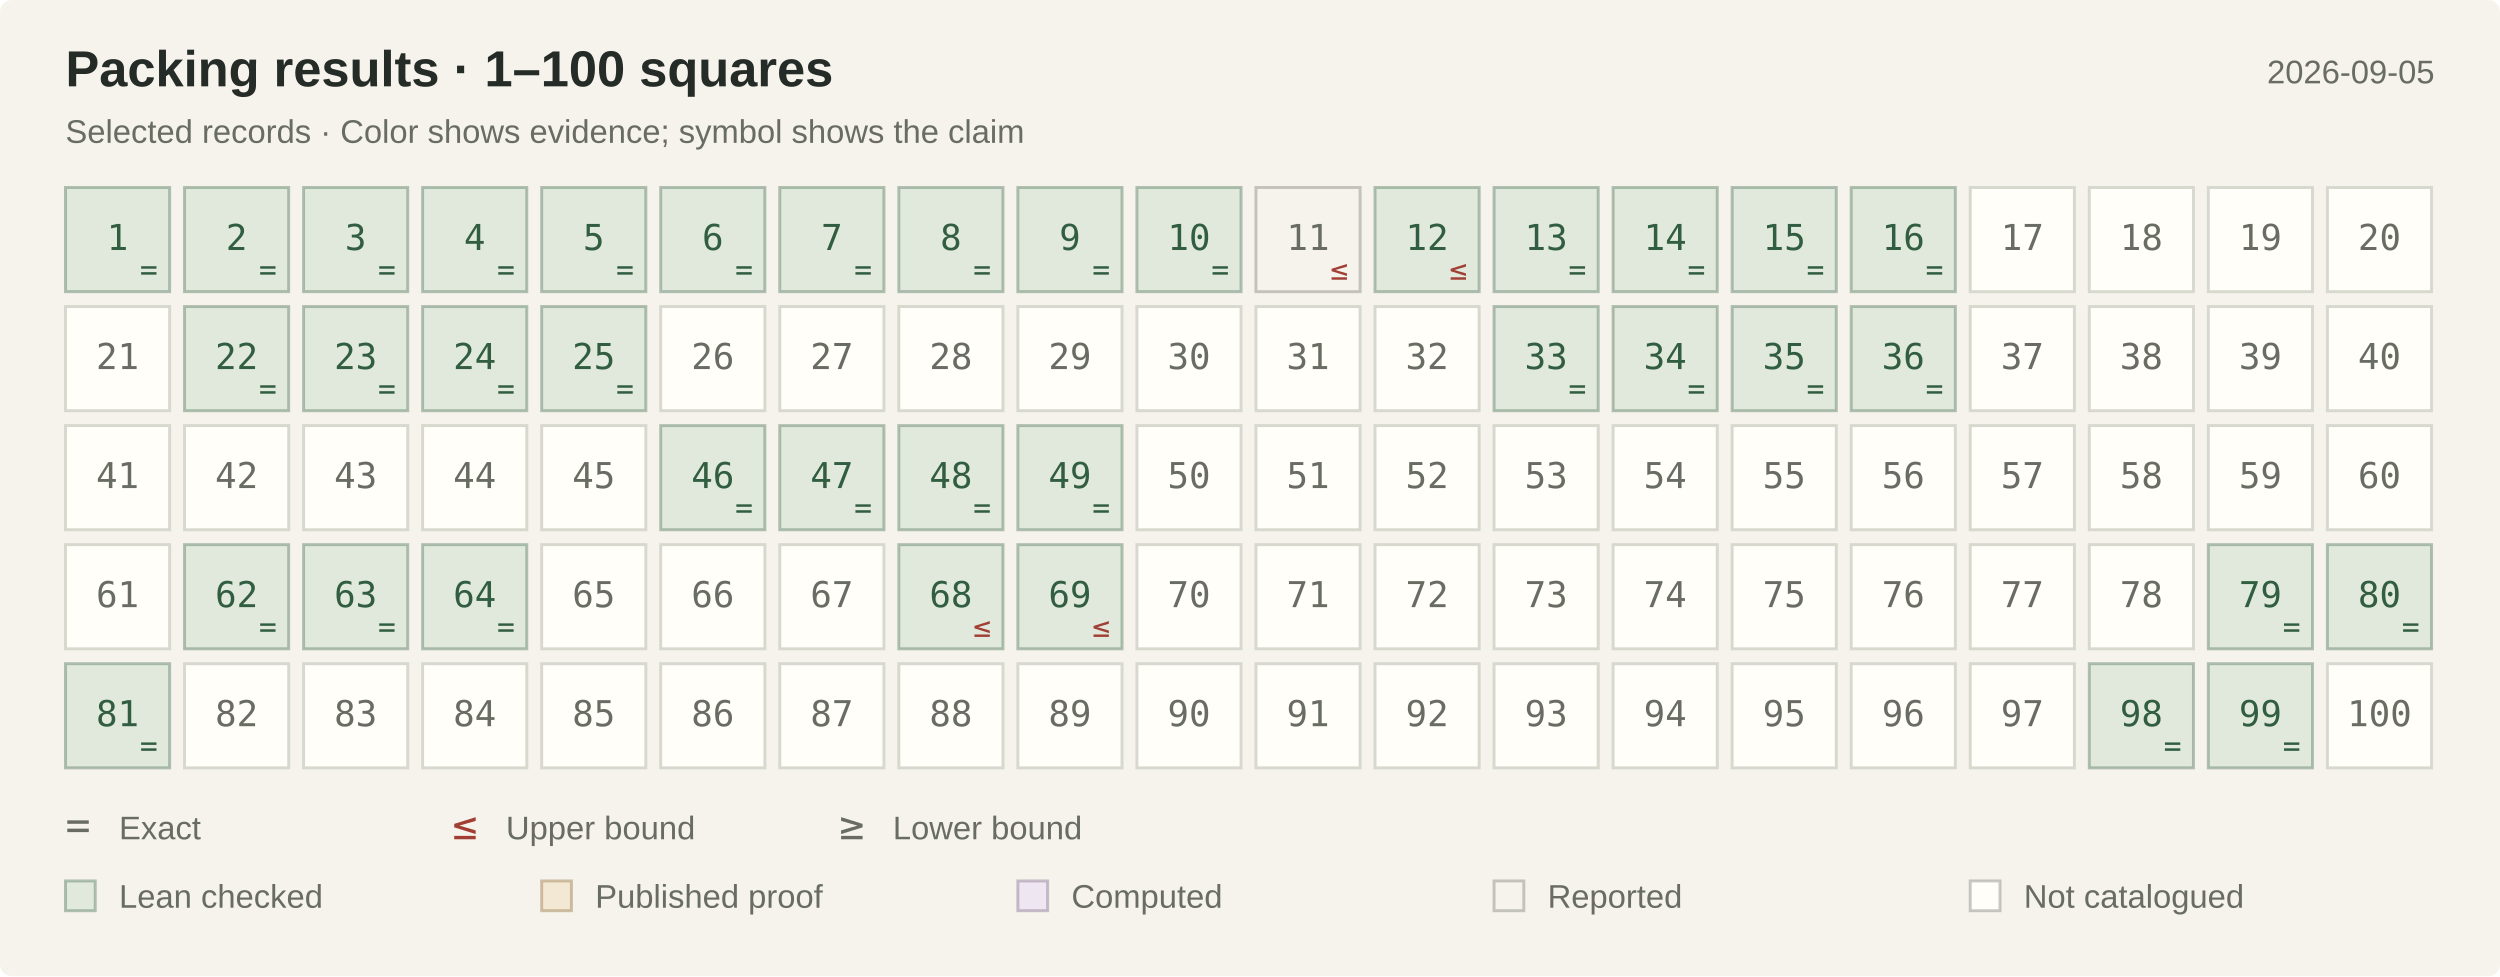
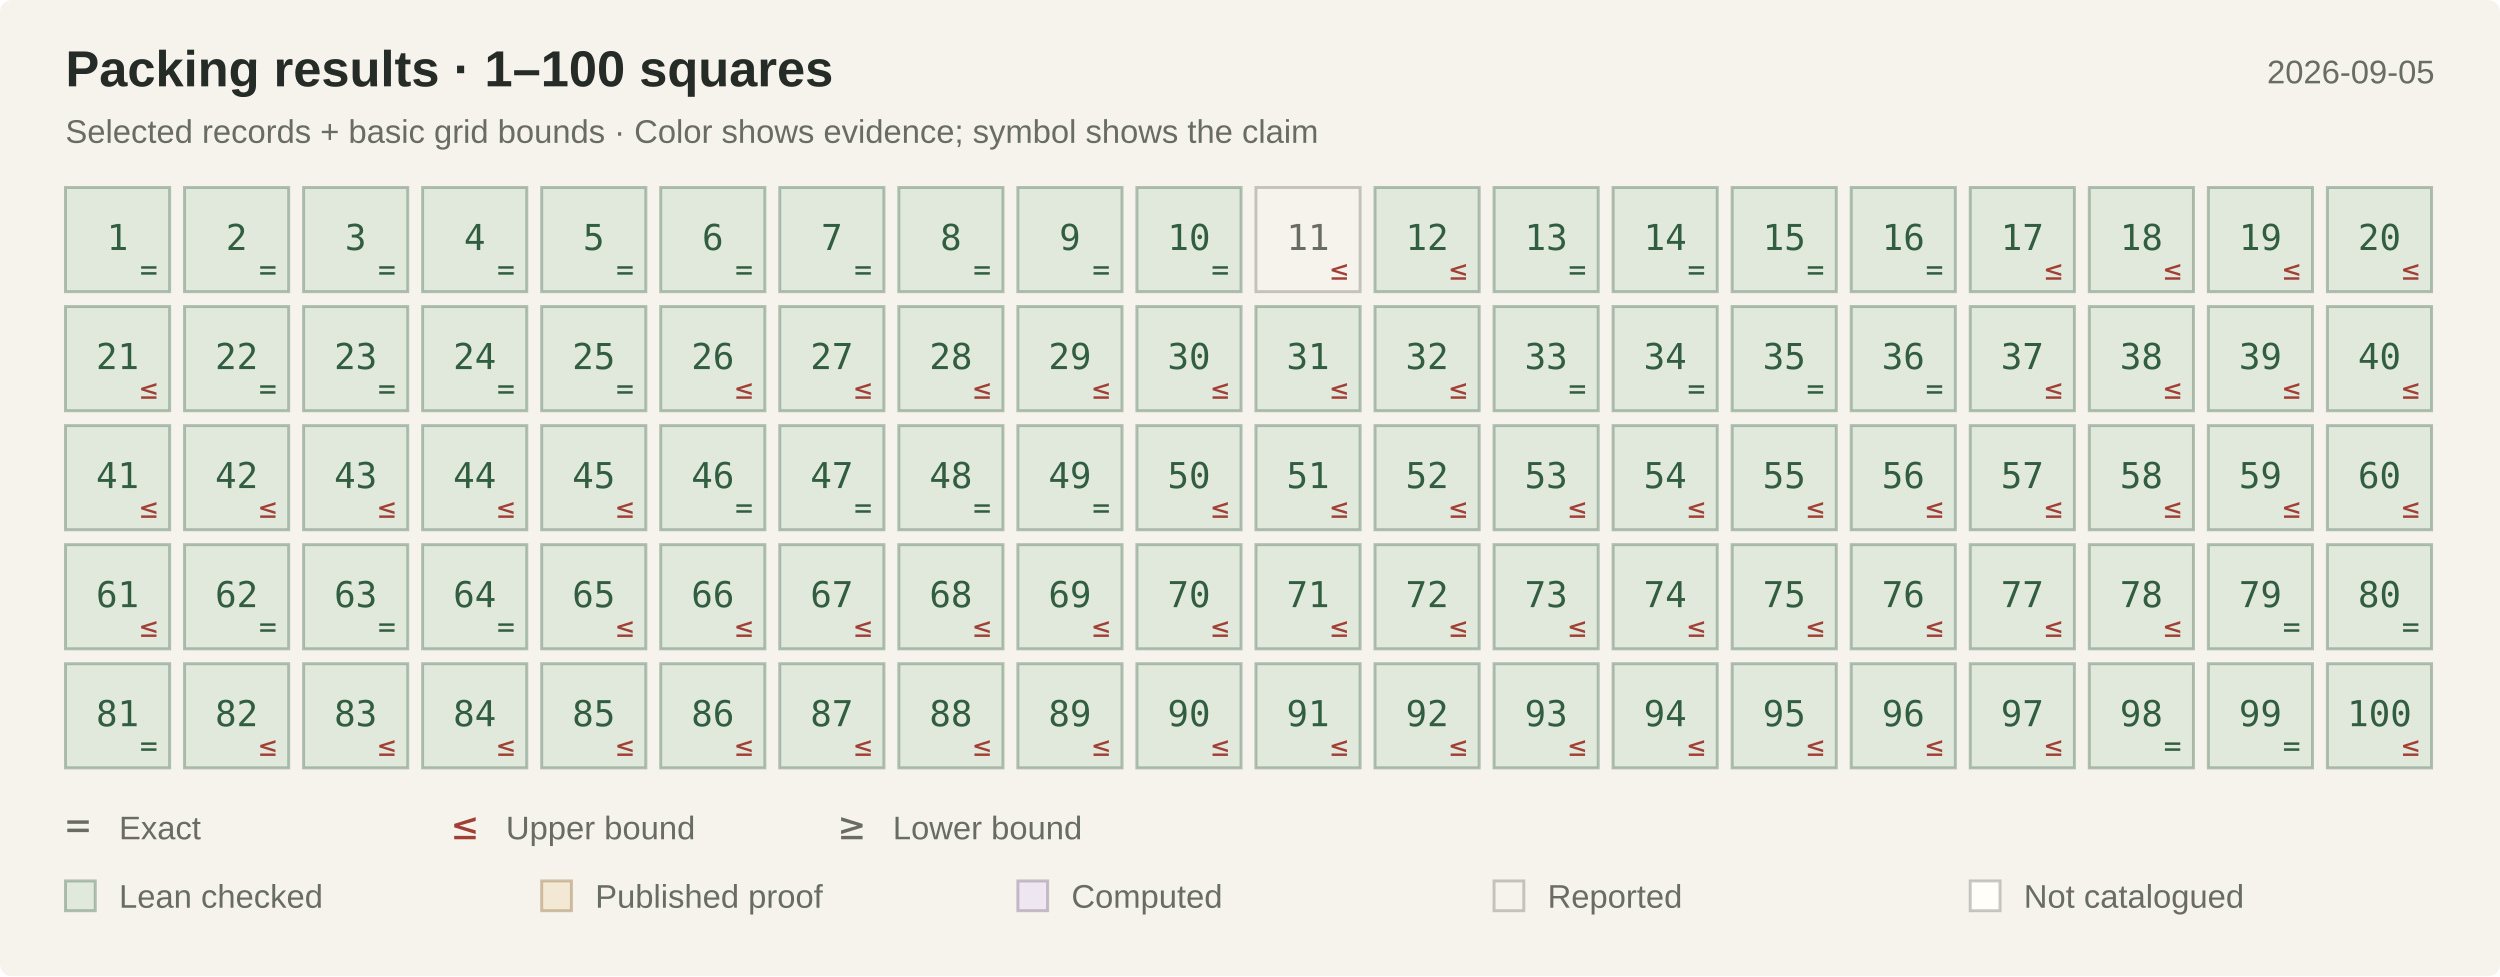
<svg xmlns="http://www.w3.org/2000/svg" viewBox="0 0 840 328" width="840" height="328" role="img" aria-labelledby="coverage-title coverage-description">
  <rect width="840" height="328" rx="4" fill="#f5f3ec" />
  <g font-family="Arial, sans-serif" fill="#686c62">
    <text x="22" y="29" font-size="17" font-weight="600" fill="#252b27">Packing results · 1–100 squares</text>
    <text x="818" y="28" text-anchor="end" font-size="11">2026-09-05</text>
-     <text x="22" y="48" font-size="11">Selected records · Color shows evidence; symbol shows the claim</text>
+     <text x="22" y="48" font-size="11">Selected records + basic grid bounds · Color shows evidence; symbol shows the claim</text>
    <g data-n="1" transform="translate(22, 63)" font-family="Consolas, monospace">
      <rect width="35" height="35" fill="#e1e9dc" stroke="#315d40" stroke-opacity="0.35" />
      <text x="17.5" y="21" text-anchor="middle" font-size="12" fill="#315d40">1</text>
      <text x="31" y="31" text-anchor="end" font-size="10" fill="#315d40">=</text>
    </g>
    <g data-n="2" transform="translate(62, 63)" font-family="Consolas, monospace">
      <rect width="35" height="35" fill="#e1e9dc" stroke="#315d40" stroke-opacity="0.35" />
      <text x="17.5" y="21" text-anchor="middle" font-size="12" fill="#315d40">2</text>
      <text x="31" y="31" text-anchor="end" font-size="10" fill="#315d40">=</text>
    </g>
    <g data-n="3" transform="translate(102, 63)" font-family="Consolas, monospace">
      <rect width="35" height="35" fill="#e1e9dc" stroke="#315d40" stroke-opacity="0.35" />
      <text x="17.5" y="21" text-anchor="middle" font-size="12" fill="#315d40">3</text>
      <text x="31" y="31" text-anchor="end" font-size="10" fill="#315d40">=</text>
    </g>
    <g data-n="4" transform="translate(142, 63)" font-family="Consolas, monospace">
      <rect width="35" height="35" fill="#e1e9dc" stroke="#315d40" stroke-opacity="0.35" />
      <text x="17.5" y="21" text-anchor="middle" font-size="12" fill="#315d40">4</text>
      <text x="31" y="31" text-anchor="end" font-size="10" fill="#315d40">=</text>
    </g>
    <g data-n="5" transform="translate(182, 63)" font-family="Consolas, monospace">
      <rect width="35" height="35" fill="#e1e9dc" stroke="#315d40" stroke-opacity="0.35" />
      <text x="17.5" y="21" text-anchor="middle" font-size="12" fill="#315d40">5</text>
      <text x="31" y="31" text-anchor="end" font-size="10" fill="#315d40">=</text>
    </g>
    <g data-n="6" transform="translate(222, 63)" font-family="Consolas, monospace">
      <rect width="35" height="35" fill="#e1e9dc" stroke="#315d40" stroke-opacity="0.35" />
      <text x="17.5" y="21" text-anchor="middle" font-size="12" fill="#315d40">6</text>
      <text x="31" y="31" text-anchor="end" font-size="10" fill="#315d40">=</text>
    </g>
    <g data-n="7" transform="translate(262, 63)" font-family="Consolas, monospace">
      <rect width="35" height="35" fill="#e1e9dc" stroke="#315d40" stroke-opacity="0.35" />
      <text x="17.5" y="21" text-anchor="middle" font-size="12" fill="#315d40">7</text>
      <text x="31" y="31" text-anchor="end" font-size="10" fill="#315d40">=</text>
    </g>
    <g data-n="8" transform="translate(302, 63)" font-family="Consolas, monospace">
      <rect width="35" height="35" fill="#e1e9dc" stroke="#315d40" stroke-opacity="0.35" />
      <text x="17.5" y="21" text-anchor="middle" font-size="12" fill="#315d40">8</text>
      <text x="31" y="31" text-anchor="end" font-size="10" fill="#315d40">=</text>
    </g>
    <g data-n="9" transform="translate(342, 63)" font-family="Consolas, monospace">
      <rect width="35" height="35" fill="#e1e9dc" stroke="#315d40" stroke-opacity="0.35" />
      <text x="17.5" y="21" text-anchor="middle" font-size="12" fill="#315d40">9</text>
      <text x="31" y="31" text-anchor="end" font-size="10" fill="#315d40">=</text>
    </g>
    <g data-n="10" transform="translate(382, 63)" font-family="Consolas, monospace">
      <rect width="35" height="35" fill="#e1e9dc" stroke="#315d40" stroke-opacity="0.35" />
      <text x="17.5" y="21" text-anchor="middle" font-size="12" fill="#315d40">10</text>
      <text x="31" y="31" text-anchor="end" font-size="10" fill="#315d40">=</text>
    </g>
    <g data-n="11" transform="translate(422, 63)" font-family="Consolas, monospace">
      <rect width="35" height="35" fill="#f5f3ec" stroke="#686c62" stroke-opacity="0.35" />
      <text x="17.5" y="21" text-anchor="middle" font-size="12" fill="#686c62">11</text>
      <text x="31" y="31" text-anchor="end" font-size="10" fill="#a13f35">≤</text>
    </g>
    <g data-n="12" transform="translate(462, 63)" font-family="Consolas, monospace">
      <rect width="35" height="35" fill="#e1e9dc" stroke="#315d40" stroke-opacity="0.35" />
      <text x="17.5" y="21" text-anchor="middle" font-size="12" fill="#315d40">12</text>
      <text x="31" y="31" text-anchor="end" font-size="10" fill="#a13f35">≤</text>
    </g>
    <g data-n="13" transform="translate(502, 63)" font-family="Consolas, monospace">
      <rect width="35" height="35" fill="#e1e9dc" stroke="#315d40" stroke-opacity="0.35" />
      <text x="17.5" y="21" text-anchor="middle" font-size="12" fill="#315d40">13</text>
      <text x="31" y="31" text-anchor="end" font-size="10" fill="#315d40">=</text>
    </g>
    <g data-n="14" transform="translate(542, 63)" font-family="Consolas, monospace">
      <rect width="35" height="35" fill="#e1e9dc" stroke="#315d40" stroke-opacity="0.35" />
      <text x="17.5" y="21" text-anchor="middle" font-size="12" fill="#315d40">14</text>
      <text x="31" y="31" text-anchor="end" font-size="10" fill="#315d40">=</text>
    </g>
    <g data-n="15" transform="translate(582, 63)" font-family="Consolas, monospace">
      <rect width="35" height="35" fill="#e1e9dc" stroke="#315d40" stroke-opacity="0.35" />
      <text x="17.5" y="21" text-anchor="middle" font-size="12" fill="#315d40">15</text>
      <text x="31" y="31" text-anchor="end" font-size="10" fill="#315d40">=</text>
    </g>
    <g data-n="16" transform="translate(622, 63)" font-family="Consolas, monospace">
      <rect width="35" height="35" fill="#e1e9dc" stroke="#315d40" stroke-opacity="0.35" />
      <text x="17.5" y="21" text-anchor="middle" font-size="12" fill="#315d40">16</text>
      <text x="31" y="31" text-anchor="end" font-size="10" fill="#315d40">=</text>
    </g>
    <g data-n="17" transform="translate(662, 63)" font-family="Consolas, monospace">
-       <rect width="35" height="35" fill="#fffef9" stroke="#d8d9ce" stroke-opacity="1" />
-       <text x="17.5" y="21" text-anchor="middle" font-size="12" fill="#686c62">17</text>
+       <rect width="35" height="35" fill="#e1e9dc" stroke="#315d40" stroke-opacity="0.35" />
+       <text x="17.5" y="21" text-anchor="middle" font-size="12" fill="#315d40">17</text>
+       <text x="31" y="31" text-anchor="end" font-size="10" fill="#a13f35">≤</text>
    </g>
    <g data-n="18" transform="translate(702, 63)" font-family="Consolas, monospace">
-       <rect width="35" height="35" fill="#fffef9" stroke="#d8d9ce" stroke-opacity="1" />
-       <text x="17.5" y="21" text-anchor="middle" font-size="12" fill="#686c62">18</text>
+       <rect width="35" height="35" fill="#e1e9dc" stroke="#315d40" stroke-opacity="0.35" />
+       <text x="17.5" y="21" text-anchor="middle" font-size="12" fill="#315d40">18</text>
+       <text x="31" y="31" text-anchor="end" font-size="10" fill="#a13f35">≤</text>
    </g>
    <g data-n="19" transform="translate(742, 63)" font-family="Consolas, monospace">
-       <rect width="35" height="35" fill="#fffef9" stroke="#d8d9ce" stroke-opacity="1" />
-       <text x="17.5" y="21" text-anchor="middle" font-size="12" fill="#686c62">19</text>
+       <rect width="35" height="35" fill="#e1e9dc" stroke="#315d40" stroke-opacity="0.35" />
+       <text x="17.5" y="21" text-anchor="middle" font-size="12" fill="#315d40">19</text>
+       <text x="31" y="31" text-anchor="end" font-size="10" fill="#a13f35">≤</text>
    </g>
    <g data-n="20" transform="translate(782, 63)" font-family="Consolas, monospace">
-       <rect width="35" height="35" fill="#fffef9" stroke="#d8d9ce" stroke-opacity="1" />
-       <text x="17.5" y="21" text-anchor="middle" font-size="12" fill="#686c62">20</text>
+       <rect width="35" height="35" fill="#e1e9dc" stroke="#315d40" stroke-opacity="0.35" />
+       <text x="17.5" y="21" text-anchor="middle" font-size="12" fill="#315d40">20</text>
+       <text x="31" y="31" text-anchor="end" font-size="10" fill="#a13f35">≤</text>
    </g>
    <g data-n="21" transform="translate(22, 103)" font-family="Consolas, monospace">
-       <rect width="35" height="35" fill="#fffef9" stroke="#d8d9ce" stroke-opacity="1" />
-       <text x="17.5" y="21" text-anchor="middle" font-size="12" fill="#686c62">21</text>
+       <rect width="35" height="35" fill="#e1e9dc" stroke="#315d40" stroke-opacity="0.35" />
+       <text x="17.5" y="21" text-anchor="middle" font-size="12" fill="#315d40">21</text>
+       <text x="31" y="31" text-anchor="end" font-size="10" fill="#a13f35">≤</text>
    </g>
    <g data-n="22" transform="translate(62, 103)" font-family="Consolas, monospace">
      <rect width="35" height="35" fill="#e1e9dc" stroke="#315d40" stroke-opacity="0.35" />
      <text x="17.5" y="21" text-anchor="middle" font-size="12" fill="#315d40">22</text>
      <text x="31" y="31" text-anchor="end" font-size="10" fill="#315d40">=</text>
    </g>
    <g data-n="23" transform="translate(102, 103)" font-family="Consolas, monospace">
      <rect width="35" height="35" fill="#e1e9dc" stroke="#315d40" stroke-opacity="0.35" />
      <text x="17.5" y="21" text-anchor="middle" font-size="12" fill="#315d40">23</text>
      <text x="31" y="31" text-anchor="end" font-size="10" fill="#315d40">=</text>
    </g>
    <g data-n="24" transform="translate(142, 103)" font-family="Consolas, monospace">
      <rect width="35" height="35" fill="#e1e9dc" stroke="#315d40" stroke-opacity="0.35" />
      <text x="17.5" y="21" text-anchor="middle" font-size="12" fill="#315d40">24</text>
      <text x="31" y="31" text-anchor="end" font-size="10" fill="#315d40">=</text>
    </g>
    <g data-n="25" transform="translate(182, 103)" font-family="Consolas, monospace">
      <rect width="35" height="35" fill="#e1e9dc" stroke="#315d40" stroke-opacity="0.35" />
      <text x="17.5" y="21" text-anchor="middle" font-size="12" fill="#315d40">25</text>
      <text x="31" y="31" text-anchor="end" font-size="10" fill="#315d40">=</text>
    </g>
    <g data-n="26" transform="translate(222, 103)" font-family="Consolas, monospace">
-       <rect width="35" height="35" fill="#fffef9" stroke="#d8d9ce" stroke-opacity="1" />
-       <text x="17.5" y="21" text-anchor="middle" font-size="12" fill="#686c62">26</text>
+       <rect width="35" height="35" fill="#e1e9dc" stroke="#315d40" stroke-opacity="0.35" />
+       <text x="17.5" y="21" text-anchor="middle" font-size="12" fill="#315d40">26</text>
+       <text x="31" y="31" text-anchor="end" font-size="10" fill="#a13f35">≤</text>
    </g>
    <g data-n="27" transform="translate(262, 103)" font-family="Consolas, monospace">
-       <rect width="35" height="35" fill="#fffef9" stroke="#d8d9ce" stroke-opacity="1" />
-       <text x="17.5" y="21" text-anchor="middle" font-size="12" fill="#686c62">27</text>
+       <rect width="35" height="35" fill="#e1e9dc" stroke="#315d40" stroke-opacity="0.35" />
+       <text x="17.5" y="21" text-anchor="middle" font-size="12" fill="#315d40">27</text>
+       <text x="31" y="31" text-anchor="end" font-size="10" fill="#a13f35">≤</text>
    </g>
    <g data-n="28" transform="translate(302, 103)" font-family="Consolas, monospace">
-       <rect width="35" height="35" fill="#fffef9" stroke="#d8d9ce" stroke-opacity="1" />
-       <text x="17.5" y="21" text-anchor="middle" font-size="12" fill="#686c62">28</text>
+       <rect width="35" height="35" fill="#e1e9dc" stroke="#315d40" stroke-opacity="0.35" />
+       <text x="17.5" y="21" text-anchor="middle" font-size="12" fill="#315d40">28</text>
+       <text x="31" y="31" text-anchor="end" font-size="10" fill="#a13f35">≤</text>
    </g>
    <g data-n="29" transform="translate(342, 103)" font-family="Consolas, monospace">
-       <rect width="35" height="35" fill="#fffef9" stroke="#d8d9ce" stroke-opacity="1" />
-       <text x="17.5" y="21" text-anchor="middle" font-size="12" fill="#686c62">29</text>
+       <rect width="35" height="35" fill="#e1e9dc" stroke="#315d40" stroke-opacity="0.35" />
+       <text x="17.5" y="21" text-anchor="middle" font-size="12" fill="#315d40">29</text>
+       <text x="31" y="31" text-anchor="end" font-size="10" fill="#a13f35">≤</text>
    </g>
    <g data-n="30" transform="translate(382, 103)" font-family="Consolas, monospace">
-       <rect width="35" height="35" fill="#fffef9" stroke="#d8d9ce" stroke-opacity="1" />
-       <text x="17.5" y="21" text-anchor="middle" font-size="12" fill="#686c62">30</text>
+       <rect width="35" height="35" fill="#e1e9dc" stroke="#315d40" stroke-opacity="0.35" />
+       <text x="17.5" y="21" text-anchor="middle" font-size="12" fill="#315d40">30</text>
+       <text x="31" y="31" text-anchor="end" font-size="10" fill="#a13f35">≤</text>
    </g>
    <g data-n="31" transform="translate(422, 103)" font-family="Consolas, monospace">
-       <rect width="35" height="35" fill="#fffef9" stroke="#d8d9ce" stroke-opacity="1" />
-       <text x="17.5" y="21" text-anchor="middle" font-size="12" fill="#686c62">31</text>
+       <rect width="35" height="35" fill="#e1e9dc" stroke="#315d40" stroke-opacity="0.35" />
+       <text x="17.5" y="21" text-anchor="middle" font-size="12" fill="#315d40">31</text>
+       <text x="31" y="31" text-anchor="end" font-size="10" fill="#a13f35">≤</text>
    </g>
    <g data-n="32" transform="translate(462, 103)" font-family="Consolas, monospace">
-       <rect width="35" height="35" fill="#fffef9" stroke="#d8d9ce" stroke-opacity="1" />
-       <text x="17.5" y="21" text-anchor="middle" font-size="12" fill="#686c62">32</text>
+       <rect width="35" height="35" fill="#e1e9dc" stroke="#315d40" stroke-opacity="0.35" />
+       <text x="17.5" y="21" text-anchor="middle" font-size="12" fill="#315d40">32</text>
+       <text x="31" y="31" text-anchor="end" font-size="10" fill="#a13f35">≤</text>
    </g>
    <g data-n="33" transform="translate(502, 103)" font-family="Consolas, monospace">
      <rect width="35" height="35" fill="#e1e9dc" stroke="#315d40" stroke-opacity="0.35" />
      <text x="17.5" y="21" text-anchor="middle" font-size="12" fill="#315d40">33</text>
      <text x="31" y="31" text-anchor="end" font-size="10" fill="#315d40">=</text>
    </g>
    <g data-n="34" transform="translate(542, 103)" font-family="Consolas, monospace">
      <rect width="35" height="35" fill="#e1e9dc" stroke="#315d40" stroke-opacity="0.35" />
      <text x="17.5" y="21" text-anchor="middle" font-size="12" fill="#315d40">34</text>
      <text x="31" y="31" text-anchor="end" font-size="10" fill="#315d40">=</text>
    </g>
    <g data-n="35" transform="translate(582, 103)" font-family="Consolas, monospace">
      <rect width="35" height="35" fill="#e1e9dc" stroke="#315d40" stroke-opacity="0.35" />
      <text x="17.5" y="21" text-anchor="middle" font-size="12" fill="#315d40">35</text>
      <text x="31" y="31" text-anchor="end" font-size="10" fill="#315d40">=</text>
    </g>
    <g data-n="36" transform="translate(622, 103)" font-family="Consolas, monospace">
      <rect width="35" height="35" fill="#e1e9dc" stroke="#315d40" stroke-opacity="0.35" />
      <text x="17.5" y="21" text-anchor="middle" font-size="12" fill="#315d40">36</text>
      <text x="31" y="31" text-anchor="end" font-size="10" fill="#315d40">=</text>
    </g>
    <g data-n="37" transform="translate(662, 103)" font-family="Consolas, monospace">
-       <rect width="35" height="35" fill="#fffef9" stroke="#d8d9ce" stroke-opacity="1" />
-       <text x="17.5" y="21" text-anchor="middle" font-size="12" fill="#686c62">37</text>
+       <rect width="35" height="35" fill="#e1e9dc" stroke="#315d40" stroke-opacity="0.35" />
+       <text x="17.5" y="21" text-anchor="middle" font-size="12" fill="#315d40">37</text>
+       <text x="31" y="31" text-anchor="end" font-size="10" fill="#a13f35">≤</text>
    </g>
    <g data-n="38" transform="translate(702, 103)" font-family="Consolas, monospace">
-       <rect width="35" height="35" fill="#fffef9" stroke="#d8d9ce" stroke-opacity="1" />
-       <text x="17.5" y="21" text-anchor="middle" font-size="12" fill="#686c62">38</text>
+       <rect width="35" height="35" fill="#e1e9dc" stroke="#315d40" stroke-opacity="0.35" />
+       <text x="17.5" y="21" text-anchor="middle" font-size="12" fill="#315d40">38</text>
+       <text x="31" y="31" text-anchor="end" font-size="10" fill="#a13f35">≤</text>
    </g>
    <g data-n="39" transform="translate(742, 103)" font-family="Consolas, monospace">
-       <rect width="35" height="35" fill="#fffef9" stroke="#d8d9ce" stroke-opacity="1" />
-       <text x="17.5" y="21" text-anchor="middle" font-size="12" fill="#686c62">39</text>
+       <rect width="35" height="35" fill="#e1e9dc" stroke="#315d40" stroke-opacity="0.35" />
+       <text x="17.5" y="21" text-anchor="middle" font-size="12" fill="#315d40">39</text>
+       <text x="31" y="31" text-anchor="end" font-size="10" fill="#a13f35">≤</text>
    </g>
    <g data-n="40" transform="translate(782, 103)" font-family="Consolas, monospace">
-       <rect width="35" height="35" fill="#fffef9" stroke="#d8d9ce" stroke-opacity="1" />
-       <text x="17.5" y="21" text-anchor="middle" font-size="12" fill="#686c62">40</text>
+       <rect width="35" height="35" fill="#e1e9dc" stroke="#315d40" stroke-opacity="0.35" />
+       <text x="17.5" y="21" text-anchor="middle" font-size="12" fill="#315d40">40</text>
+       <text x="31" y="31" text-anchor="end" font-size="10" fill="#a13f35">≤</text>
    </g>
    <g data-n="41" transform="translate(22, 143)" font-family="Consolas, monospace">
-       <rect width="35" height="35" fill="#fffef9" stroke="#d8d9ce" stroke-opacity="1" />
-       <text x="17.5" y="21" text-anchor="middle" font-size="12" fill="#686c62">41</text>
+       <rect width="35" height="35" fill="#e1e9dc" stroke="#315d40" stroke-opacity="0.35" />
+       <text x="17.5" y="21" text-anchor="middle" font-size="12" fill="#315d40">41</text>
+       <text x="31" y="31" text-anchor="end" font-size="10" fill="#a13f35">≤</text>
    </g>
    <g data-n="42" transform="translate(62, 143)" font-family="Consolas, monospace">
-       <rect width="35" height="35" fill="#fffef9" stroke="#d8d9ce" stroke-opacity="1" />
-       <text x="17.5" y="21" text-anchor="middle" font-size="12" fill="#686c62">42</text>
+       <rect width="35" height="35" fill="#e1e9dc" stroke="#315d40" stroke-opacity="0.35" />
+       <text x="17.5" y="21" text-anchor="middle" font-size="12" fill="#315d40">42</text>
+       <text x="31" y="31" text-anchor="end" font-size="10" fill="#a13f35">≤</text>
    </g>
    <g data-n="43" transform="translate(102, 143)" font-family="Consolas, monospace">
-       <rect width="35" height="35" fill="#fffef9" stroke="#d8d9ce" stroke-opacity="1" />
-       <text x="17.5" y="21" text-anchor="middle" font-size="12" fill="#686c62">43</text>
+       <rect width="35" height="35" fill="#e1e9dc" stroke="#315d40" stroke-opacity="0.35" />
+       <text x="17.5" y="21" text-anchor="middle" font-size="12" fill="#315d40">43</text>
+       <text x="31" y="31" text-anchor="end" font-size="10" fill="#a13f35">≤</text>
    </g>
    <g data-n="44" transform="translate(142, 143)" font-family="Consolas, monospace">
-       <rect width="35" height="35" fill="#fffef9" stroke="#d8d9ce" stroke-opacity="1" />
-       <text x="17.5" y="21" text-anchor="middle" font-size="12" fill="#686c62">44</text>
+       <rect width="35" height="35" fill="#e1e9dc" stroke="#315d40" stroke-opacity="0.35" />
+       <text x="17.5" y="21" text-anchor="middle" font-size="12" fill="#315d40">44</text>
+       <text x="31" y="31" text-anchor="end" font-size="10" fill="#a13f35">≤</text>
    </g>
    <g data-n="45" transform="translate(182, 143)" font-family="Consolas, monospace">
-       <rect width="35" height="35" fill="#fffef9" stroke="#d8d9ce" stroke-opacity="1" />
-       <text x="17.5" y="21" text-anchor="middle" font-size="12" fill="#686c62">45</text>
+       <rect width="35" height="35" fill="#e1e9dc" stroke="#315d40" stroke-opacity="0.35" />
+       <text x="17.5" y="21" text-anchor="middle" font-size="12" fill="#315d40">45</text>
+       <text x="31" y="31" text-anchor="end" font-size="10" fill="#a13f35">≤</text>
    </g>
    <g data-n="46" transform="translate(222, 143)" font-family="Consolas, monospace">
      <rect width="35" height="35" fill="#e1e9dc" stroke="#315d40" stroke-opacity="0.35" />
      <text x="17.5" y="21" text-anchor="middle" font-size="12" fill="#315d40">46</text>
      <text x="31" y="31" text-anchor="end" font-size="10" fill="#315d40">=</text>
    </g>
    <g data-n="47" transform="translate(262, 143)" font-family="Consolas, monospace">
      <rect width="35" height="35" fill="#e1e9dc" stroke="#315d40" stroke-opacity="0.35" />
      <text x="17.5" y="21" text-anchor="middle" font-size="12" fill="#315d40">47</text>
      <text x="31" y="31" text-anchor="end" font-size="10" fill="#315d40">=</text>
    </g>
    <g data-n="48" transform="translate(302, 143)" font-family="Consolas, monospace">
      <rect width="35" height="35" fill="#e1e9dc" stroke="#315d40" stroke-opacity="0.35" />
      <text x="17.5" y="21" text-anchor="middle" font-size="12" fill="#315d40">48</text>
      <text x="31" y="31" text-anchor="end" font-size="10" fill="#315d40">=</text>
    </g>
    <g data-n="49" transform="translate(342, 143)" font-family="Consolas, monospace">
      <rect width="35" height="35" fill="#e1e9dc" stroke="#315d40" stroke-opacity="0.35" />
      <text x="17.5" y="21" text-anchor="middle" font-size="12" fill="#315d40">49</text>
      <text x="31" y="31" text-anchor="end" font-size="10" fill="#315d40">=</text>
    </g>
    <g data-n="50" transform="translate(382, 143)" font-family="Consolas, monospace">
-       <rect width="35" height="35" fill="#fffef9" stroke="#d8d9ce" stroke-opacity="1" />
-       <text x="17.5" y="21" text-anchor="middle" font-size="12" fill="#686c62">50</text>
+       <rect width="35" height="35" fill="#e1e9dc" stroke="#315d40" stroke-opacity="0.35" />
+       <text x="17.5" y="21" text-anchor="middle" font-size="12" fill="#315d40">50</text>
+       <text x="31" y="31" text-anchor="end" font-size="10" fill="#a13f35">≤</text>
    </g>
    <g data-n="51" transform="translate(422, 143)" font-family="Consolas, monospace">
-       <rect width="35" height="35" fill="#fffef9" stroke="#d8d9ce" stroke-opacity="1" />
-       <text x="17.5" y="21" text-anchor="middle" font-size="12" fill="#686c62">51</text>
+       <rect width="35" height="35" fill="#e1e9dc" stroke="#315d40" stroke-opacity="0.35" />
+       <text x="17.5" y="21" text-anchor="middle" font-size="12" fill="#315d40">51</text>
+       <text x="31" y="31" text-anchor="end" font-size="10" fill="#a13f35">≤</text>
    </g>
    <g data-n="52" transform="translate(462, 143)" font-family="Consolas, monospace">
-       <rect width="35" height="35" fill="#fffef9" stroke="#d8d9ce" stroke-opacity="1" />
-       <text x="17.5" y="21" text-anchor="middle" font-size="12" fill="#686c62">52</text>
+       <rect width="35" height="35" fill="#e1e9dc" stroke="#315d40" stroke-opacity="0.35" />
+       <text x="17.5" y="21" text-anchor="middle" font-size="12" fill="#315d40">52</text>
+       <text x="31" y="31" text-anchor="end" font-size="10" fill="#a13f35">≤</text>
    </g>
    <g data-n="53" transform="translate(502, 143)" font-family="Consolas, monospace">
-       <rect width="35" height="35" fill="#fffef9" stroke="#d8d9ce" stroke-opacity="1" />
-       <text x="17.5" y="21" text-anchor="middle" font-size="12" fill="#686c62">53</text>
+       <rect width="35" height="35" fill="#e1e9dc" stroke="#315d40" stroke-opacity="0.35" />
+       <text x="17.5" y="21" text-anchor="middle" font-size="12" fill="#315d40">53</text>
+       <text x="31" y="31" text-anchor="end" font-size="10" fill="#a13f35">≤</text>
    </g>
    <g data-n="54" transform="translate(542, 143)" font-family="Consolas, monospace">
-       <rect width="35" height="35" fill="#fffef9" stroke="#d8d9ce" stroke-opacity="1" />
-       <text x="17.5" y="21" text-anchor="middle" font-size="12" fill="#686c62">54</text>
+       <rect width="35" height="35" fill="#e1e9dc" stroke="#315d40" stroke-opacity="0.35" />
+       <text x="17.5" y="21" text-anchor="middle" font-size="12" fill="#315d40">54</text>
+       <text x="31" y="31" text-anchor="end" font-size="10" fill="#a13f35">≤</text>
    </g>
    <g data-n="55" transform="translate(582, 143)" font-family="Consolas, monospace">
-       <rect width="35" height="35" fill="#fffef9" stroke="#d8d9ce" stroke-opacity="1" />
-       <text x="17.5" y="21" text-anchor="middle" font-size="12" fill="#686c62">55</text>
+       <rect width="35" height="35" fill="#e1e9dc" stroke="#315d40" stroke-opacity="0.35" />
+       <text x="17.5" y="21" text-anchor="middle" font-size="12" fill="#315d40">55</text>
+       <text x="31" y="31" text-anchor="end" font-size="10" fill="#a13f35">≤</text>
    </g>
    <g data-n="56" transform="translate(622, 143)" font-family="Consolas, monospace">
-       <rect width="35" height="35" fill="#fffef9" stroke="#d8d9ce" stroke-opacity="1" />
-       <text x="17.5" y="21" text-anchor="middle" font-size="12" fill="#686c62">56</text>
+       <rect width="35" height="35" fill="#e1e9dc" stroke="#315d40" stroke-opacity="0.35" />
+       <text x="17.5" y="21" text-anchor="middle" font-size="12" fill="#315d40">56</text>
+       <text x="31" y="31" text-anchor="end" font-size="10" fill="#a13f35">≤</text>
    </g>
    <g data-n="57" transform="translate(662, 143)" font-family="Consolas, monospace">
-       <rect width="35" height="35" fill="#fffef9" stroke="#d8d9ce" stroke-opacity="1" />
-       <text x="17.5" y="21" text-anchor="middle" font-size="12" fill="#686c62">57</text>
+       <rect width="35" height="35" fill="#e1e9dc" stroke="#315d40" stroke-opacity="0.35" />
+       <text x="17.5" y="21" text-anchor="middle" font-size="12" fill="#315d40">57</text>
+       <text x="31" y="31" text-anchor="end" font-size="10" fill="#a13f35">≤</text>
    </g>
    <g data-n="58" transform="translate(702, 143)" font-family="Consolas, monospace">
-       <rect width="35" height="35" fill="#fffef9" stroke="#d8d9ce" stroke-opacity="1" />
-       <text x="17.5" y="21" text-anchor="middle" font-size="12" fill="#686c62">58</text>
+       <rect width="35" height="35" fill="#e1e9dc" stroke="#315d40" stroke-opacity="0.35" />
+       <text x="17.5" y="21" text-anchor="middle" font-size="12" fill="#315d40">58</text>
+       <text x="31" y="31" text-anchor="end" font-size="10" fill="#a13f35">≤</text>
    </g>
    <g data-n="59" transform="translate(742, 143)" font-family="Consolas, monospace">
-       <rect width="35" height="35" fill="#fffef9" stroke="#d8d9ce" stroke-opacity="1" />
-       <text x="17.5" y="21" text-anchor="middle" font-size="12" fill="#686c62">59</text>
+       <rect width="35" height="35" fill="#e1e9dc" stroke="#315d40" stroke-opacity="0.35" />
+       <text x="17.5" y="21" text-anchor="middle" font-size="12" fill="#315d40">59</text>
+       <text x="31" y="31" text-anchor="end" font-size="10" fill="#a13f35">≤</text>
    </g>
    <g data-n="60" transform="translate(782, 143)" font-family="Consolas, monospace">
-       <rect width="35" height="35" fill="#fffef9" stroke="#d8d9ce" stroke-opacity="1" />
-       <text x="17.5" y="21" text-anchor="middle" font-size="12" fill="#686c62">60</text>
+       <rect width="35" height="35" fill="#e1e9dc" stroke="#315d40" stroke-opacity="0.35" />
+       <text x="17.5" y="21" text-anchor="middle" font-size="12" fill="#315d40">60</text>
+       <text x="31" y="31" text-anchor="end" font-size="10" fill="#a13f35">≤</text>
    </g>
    <g data-n="61" transform="translate(22, 183)" font-family="Consolas, monospace">
-       <rect width="35" height="35" fill="#fffef9" stroke="#d8d9ce" stroke-opacity="1" />
-       <text x="17.5" y="21" text-anchor="middle" font-size="12" fill="#686c62">61</text>
+       <rect width="35" height="35" fill="#e1e9dc" stroke="#315d40" stroke-opacity="0.35" />
+       <text x="17.5" y="21" text-anchor="middle" font-size="12" fill="#315d40">61</text>
+       <text x="31" y="31" text-anchor="end" font-size="10" fill="#a13f35">≤</text>
    </g>
    <g data-n="62" transform="translate(62, 183)" font-family="Consolas, monospace">
      <rect width="35" height="35" fill="#e1e9dc" stroke="#315d40" stroke-opacity="0.35" />
      <text x="17.5" y="21" text-anchor="middle" font-size="12" fill="#315d40">62</text>
      <text x="31" y="31" text-anchor="end" font-size="10" fill="#315d40">=</text>
    </g>
    <g data-n="63" transform="translate(102, 183)" font-family="Consolas, monospace">
      <rect width="35" height="35" fill="#e1e9dc" stroke="#315d40" stroke-opacity="0.35" />
      <text x="17.5" y="21" text-anchor="middle" font-size="12" fill="#315d40">63</text>
      <text x="31" y="31" text-anchor="end" font-size="10" fill="#315d40">=</text>
    </g>
    <g data-n="64" transform="translate(142, 183)" font-family="Consolas, monospace">
      <rect width="35" height="35" fill="#e1e9dc" stroke="#315d40" stroke-opacity="0.35" />
      <text x="17.5" y="21" text-anchor="middle" font-size="12" fill="#315d40">64</text>
      <text x="31" y="31" text-anchor="end" font-size="10" fill="#315d40">=</text>
    </g>
    <g data-n="65" transform="translate(182, 183)" font-family="Consolas, monospace">
-       <rect width="35" height="35" fill="#fffef9" stroke="#d8d9ce" stroke-opacity="1" />
-       <text x="17.5" y="21" text-anchor="middle" font-size="12" fill="#686c62">65</text>
+       <rect width="35" height="35" fill="#e1e9dc" stroke="#315d40" stroke-opacity="0.35" />
+       <text x="17.5" y="21" text-anchor="middle" font-size="12" fill="#315d40">65</text>
+       <text x="31" y="31" text-anchor="end" font-size="10" fill="#a13f35">≤</text>
    </g>
    <g data-n="66" transform="translate(222, 183)" font-family="Consolas, monospace">
-       <rect width="35" height="35" fill="#fffef9" stroke="#d8d9ce" stroke-opacity="1" />
-       <text x="17.5" y="21" text-anchor="middle" font-size="12" fill="#686c62">66</text>
+       <rect width="35" height="35" fill="#e1e9dc" stroke="#315d40" stroke-opacity="0.35" />
+       <text x="17.5" y="21" text-anchor="middle" font-size="12" fill="#315d40">66</text>
+       <text x="31" y="31" text-anchor="end" font-size="10" fill="#a13f35">≤</text>
    </g>
    <g data-n="67" transform="translate(262, 183)" font-family="Consolas, monospace">
-       <rect width="35" height="35" fill="#fffef9" stroke="#d8d9ce" stroke-opacity="1" />
-       <text x="17.5" y="21" text-anchor="middle" font-size="12" fill="#686c62">67</text>
+       <rect width="35" height="35" fill="#e1e9dc" stroke="#315d40" stroke-opacity="0.35" />
+       <text x="17.5" y="21" text-anchor="middle" font-size="12" fill="#315d40">67</text>
+       <text x="31" y="31" text-anchor="end" font-size="10" fill="#a13f35">≤</text>
    </g>
    <g data-n="68" transform="translate(302, 183)" font-family="Consolas, monospace">
      <rect width="35" height="35" fill="#e1e9dc" stroke="#315d40" stroke-opacity="0.35" />
      <text x="17.5" y="21" text-anchor="middle" font-size="12" fill="#315d40">68</text>
      <text x="31" y="31" text-anchor="end" font-size="10" fill="#a13f35">≤</text>
    </g>
    <g data-n="69" transform="translate(342, 183)" font-family="Consolas, monospace">
      <rect width="35" height="35" fill="#e1e9dc" stroke="#315d40" stroke-opacity="0.35" />
      <text x="17.5" y="21" text-anchor="middle" font-size="12" fill="#315d40">69</text>
      <text x="31" y="31" text-anchor="end" font-size="10" fill="#a13f35">≤</text>
    </g>
    <g data-n="70" transform="translate(382, 183)" font-family="Consolas, monospace">
-       <rect width="35" height="35" fill="#fffef9" stroke="#d8d9ce" stroke-opacity="1" />
-       <text x="17.5" y="21" text-anchor="middle" font-size="12" fill="#686c62">70</text>
+       <rect width="35" height="35" fill="#e1e9dc" stroke="#315d40" stroke-opacity="0.35" />
+       <text x="17.5" y="21" text-anchor="middle" font-size="12" fill="#315d40">70</text>
+       <text x="31" y="31" text-anchor="end" font-size="10" fill="#a13f35">≤</text>
    </g>
    <g data-n="71" transform="translate(422, 183)" font-family="Consolas, monospace">
-       <rect width="35" height="35" fill="#fffef9" stroke="#d8d9ce" stroke-opacity="1" />
-       <text x="17.5" y="21" text-anchor="middle" font-size="12" fill="#686c62">71</text>
+       <rect width="35" height="35" fill="#e1e9dc" stroke="#315d40" stroke-opacity="0.35" />
+       <text x="17.5" y="21" text-anchor="middle" font-size="12" fill="#315d40">71</text>
+       <text x="31" y="31" text-anchor="end" font-size="10" fill="#a13f35">≤</text>
    </g>
    <g data-n="72" transform="translate(462, 183)" font-family="Consolas, monospace">
-       <rect width="35" height="35" fill="#fffef9" stroke="#d8d9ce" stroke-opacity="1" />
-       <text x="17.5" y="21" text-anchor="middle" font-size="12" fill="#686c62">72</text>
+       <rect width="35" height="35" fill="#e1e9dc" stroke="#315d40" stroke-opacity="0.35" />
+       <text x="17.5" y="21" text-anchor="middle" font-size="12" fill="#315d40">72</text>
+       <text x="31" y="31" text-anchor="end" font-size="10" fill="#a13f35">≤</text>
    </g>
    <g data-n="73" transform="translate(502, 183)" font-family="Consolas, monospace">
-       <rect width="35" height="35" fill="#fffef9" stroke="#d8d9ce" stroke-opacity="1" />
-       <text x="17.5" y="21" text-anchor="middle" font-size="12" fill="#686c62">73</text>
+       <rect width="35" height="35" fill="#e1e9dc" stroke="#315d40" stroke-opacity="0.35" />
+       <text x="17.5" y="21" text-anchor="middle" font-size="12" fill="#315d40">73</text>
+       <text x="31" y="31" text-anchor="end" font-size="10" fill="#a13f35">≤</text>
    </g>
    <g data-n="74" transform="translate(542, 183)" font-family="Consolas, monospace">
-       <rect width="35" height="35" fill="#fffef9" stroke="#d8d9ce" stroke-opacity="1" />
-       <text x="17.5" y="21" text-anchor="middle" font-size="12" fill="#686c62">74</text>
+       <rect width="35" height="35" fill="#e1e9dc" stroke="#315d40" stroke-opacity="0.35" />
+       <text x="17.5" y="21" text-anchor="middle" font-size="12" fill="#315d40">74</text>
+       <text x="31" y="31" text-anchor="end" font-size="10" fill="#a13f35">≤</text>
    </g>
    <g data-n="75" transform="translate(582, 183)" font-family="Consolas, monospace">
-       <rect width="35" height="35" fill="#fffef9" stroke="#d8d9ce" stroke-opacity="1" />
-       <text x="17.5" y="21" text-anchor="middle" font-size="12" fill="#686c62">75</text>
+       <rect width="35" height="35" fill="#e1e9dc" stroke="#315d40" stroke-opacity="0.35" />
+       <text x="17.5" y="21" text-anchor="middle" font-size="12" fill="#315d40">75</text>
+       <text x="31" y="31" text-anchor="end" font-size="10" fill="#a13f35">≤</text>
    </g>
    <g data-n="76" transform="translate(622, 183)" font-family="Consolas, monospace">
-       <rect width="35" height="35" fill="#fffef9" stroke="#d8d9ce" stroke-opacity="1" />
-       <text x="17.5" y="21" text-anchor="middle" font-size="12" fill="#686c62">76</text>
+       <rect width="35" height="35" fill="#e1e9dc" stroke="#315d40" stroke-opacity="0.35" />
+       <text x="17.5" y="21" text-anchor="middle" font-size="12" fill="#315d40">76</text>
+       <text x="31" y="31" text-anchor="end" font-size="10" fill="#a13f35">≤</text>
    </g>
    <g data-n="77" transform="translate(662, 183)" font-family="Consolas, monospace">
-       <rect width="35" height="35" fill="#fffef9" stroke="#d8d9ce" stroke-opacity="1" />
-       <text x="17.5" y="21" text-anchor="middle" font-size="12" fill="#686c62">77</text>
+       <rect width="35" height="35" fill="#e1e9dc" stroke="#315d40" stroke-opacity="0.35" />
+       <text x="17.5" y="21" text-anchor="middle" font-size="12" fill="#315d40">77</text>
+       <text x="31" y="31" text-anchor="end" font-size="10" fill="#a13f35">≤</text>
    </g>
    <g data-n="78" transform="translate(702, 183)" font-family="Consolas, monospace">
-       <rect width="35" height="35" fill="#fffef9" stroke="#d8d9ce" stroke-opacity="1" />
-       <text x="17.5" y="21" text-anchor="middle" font-size="12" fill="#686c62">78</text>
+       <rect width="35" height="35" fill="#e1e9dc" stroke="#315d40" stroke-opacity="0.35" />
+       <text x="17.5" y="21" text-anchor="middle" font-size="12" fill="#315d40">78</text>
+       <text x="31" y="31" text-anchor="end" font-size="10" fill="#a13f35">≤</text>
    </g>
    <g data-n="79" transform="translate(742, 183)" font-family="Consolas, monospace">
      <rect width="35" height="35" fill="#e1e9dc" stroke="#315d40" stroke-opacity="0.35" />
      <text x="17.5" y="21" text-anchor="middle" font-size="12" fill="#315d40">79</text>
      <text x="31" y="31" text-anchor="end" font-size="10" fill="#315d40">=</text>
    </g>
    <g data-n="80" transform="translate(782, 183)" font-family="Consolas, monospace">
      <rect width="35" height="35" fill="#e1e9dc" stroke="#315d40" stroke-opacity="0.35" />
      <text x="17.5" y="21" text-anchor="middle" font-size="12" fill="#315d40">80</text>
      <text x="31" y="31" text-anchor="end" font-size="10" fill="#315d40">=</text>
    </g>
    <g data-n="81" transform="translate(22, 223)" font-family="Consolas, monospace">
      <rect width="35" height="35" fill="#e1e9dc" stroke="#315d40" stroke-opacity="0.35" />
      <text x="17.5" y="21" text-anchor="middle" font-size="12" fill="#315d40">81</text>
      <text x="31" y="31" text-anchor="end" font-size="10" fill="#315d40">=</text>
    </g>
    <g data-n="82" transform="translate(62, 223)" font-family="Consolas, monospace">
-       <rect width="35" height="35" fill="#fffef9" stroke="#d8d9ce" stroke-opacity="1" />
-       <text x="17.5" y="21" text-anchor="middle" font-size="12" fill="#686c62">82</text>
+       <rect width="35" height="35" fill="#e1e9dc" stroke="#315d40" stroke-opacity="0.35" />
+       <text x="17.5" y="21" text-anchor="middle" font-size="12" fill="#315d40">82</text>
+       <text x="31" y="31" text-anchor="end" font-size="10" fill="#a13f35">≤</text>
    </g>
    <g data-n="83" transform="translate(102, 223)" font-family="Consolas, monospace">
-       <rect width="35" height="35" fill="#fffef9" stroke="#d8d9ce" stroke-opacity="1" />
-       <text x="17.5" y="21" text-anchor="middle" font-size="12" fill="#686c62">83</text>
+       <rect width="35" height="35" fill="#e1e9dc" stroke="#315d40" stroke-opacity="0.35" />
+       <text x="17.5" y="21" text-anchor="middle" font-size="12" fill="#315d40">83</text>
+       <text x="31" y="31" text-anchor="end" font-size="10" fill="#a13f35">≤</text>
    </g>
    <g data-n="84" transform="translate(142, 223)" font-family="Consolas, monospace">
-       <rect width="35" height="35" fill="#fffef9" stroke="#d8d9ce" stroke-opacity="1" />
-       <text x="17.5" y="21" text-anchor="middle" font-size="12" fill="#686c62">84</text>
+       <rect width="35" height="35" fill="#e1e9dc" stroke="#315d40" stroke-opacity="0.35" />
+       <text x="17.5" y="21" text-anchor="middle" font-size="12" fill="#315d40">84</text>
+       <text x="31" y="31" text-anchor="end" font-size="10" fill="#a13f35">≤</text>
    </g>
    <g data-n="85" transform="translate(182, 223)" font-family="Consolas, monospace">
-       <rect width="35" height="35" fill="#fffef9" stroke="#d8d9ce" stroke-opacity="1" />
-       <text x="17.5" y="21" text-anchor="middle" font-size="12" fill="#686c62">85</text>
+       <rect width="35" height="35" fill="#e1e9dc" stroke="#315d40" stroke-opacity="0.35" />
+       <text x="17.5" y="21" text-anchor="middle" font-size="12" fill="#315d40">85</text>
+       <text x="31" y="31" text-anchor="end" font-size="10" fill="#a13f35">≤</text>
    </g>
    <g data-n="86" transform="translate(222, 223)" font-family="Consolas, monospace">
-       <rect width="35" height="35" fill="#fffef9" stroke="#d8d9ce" stroke-opacity="1" />
-       <text x="17.5" y="21" text-anchor="middle" font-size="12" fill="#686c62">86</text>
+       <rect width="35" height="35" fill="#e1e9dc" stroke="#315d40" stroke-opacity="0.35" />
+       <text x="17.5" y="21" text-anchor="middle" font-size="12" fill="#315d40">86</text>
+       <text x="31" y="31" text-anchor="end" font-size="10" fill="#a13f35">≤</text>
    </g>
    <g data-n="87" transform="translate(262, 223)" font-family="Consolas, monospace">
-       <rect width="35" height="35" fill="#fffef9" stroke="#d8d9ce" stroke-opacity="1" />
-       <text x="17.5" y="21" text-anchor="middle" font-size="12" fill="#686c62">87</text>
+       <rect width="35" height="35" fill="#e1e9dc" stroke="#315d40" stroke-opacity="0.35" />
+       <text x="17.5" y="21" text-anchor="middle" font-size="12" fill="#315d40">87</text>
+       <text x="31" y="31" text-anchor="end" font-size="10" fill="#a13f35">≤</text>
    </g>
    <g data-n="88" transform="translate(302, 223)" font-family="Consolas, monospace">
-       <rect width="35" height="35" fill="#fffef9" stroke="#d8d9ce" stroke-opacity="1" />
-       <text x="17.5" y="21" text-anchor="middle" font-size="12" fill="#686c62">88</text>
+       <rect width="35" height="35" fill="#e1e9dc" stroke="#315d40" stroke-opacity="0.35" />
+       <text x="17.5" y="21" text-anchor="middle" font-size="12" fill="#315d40">88</text>
+       <text x="31" y="31" text-anchor="end" font-size="10" fill="#a13f35">≤</text>
    </g>
    <g data-n="89" transform="translate(342, 223)" font-family="Consolas, monospace">
-       <rect width="35" height="35" fill="#fffef9" stroke="#d8d9ce" stroke-opacity="1" />
-       <text x="17.5" y="21" text-anchor="middle" font-size="12" fill="#686c62">89</text>
+       <rect width="35" height="35" fill="#e1e9dc" stroke="#315d40" stroke-opacity="0.35" />
+       <text x="17.5" y="21" text-anchor="middle" font-size="12" fill="#315d40">89</text>
+       <text x="31" y="31" text-anchor="end" font-size="10" fill="#a13f35">≤</text>
    </g>
    <g data-n="90" transform="translate(382, 223)" font-family="Consolas, monospace">
-       <rect width="35" height="35" fill="#fffef9" stroke="#d8d9ce" stroke-opacity="1" />
-       <text x="17.5" y="21" text-anchor="middle" font-size="12" fill="#686c62">90</text>
+       <rect width="35" height="35" fill="#e1e9dc" stroke="#315d40" stroke-opacity="0.35" />
+       <text x="17.5" y="21" text-anchor="middle" font-size="12" fill="#315d40">90</text>
+       <text x="31" y="31" text-anchor="end" font-size="10" fill="#a13f35">≤</text>
    </g>
    <g data-n="91" transform="translate(422, 223)" font-family="Consolas, monospace">
-       <rect width="35" height="35" fill="#fffef9" stroke="#d8d9ce" stroke-opacity="1" />
-       <text x="17.5" y="21" text-anchor="middle" font-size="12" fill="#686c62">91</text>
+       <rect width="35" height="35" fill="#e1e9dc" stroke="#315d40" stroke-opacity="0.35" />
+       <text x="17.5" y="21" text-anchor="middle" font-size="12" fill="#315d40">91</text>
+       <text x="31" y="31" text-anchor="end" font-size="10" fill="#a13f35">≤</text>
    </g>
    <g data-n="92" transform="translate(462, 223)" font-family="Consolas, monospace">
-       <rect width="35" height="35" fill="#fffef9" stroke="#d8d9ce" stroke-opacity="1" />
-       <text x="17.5" y="21" text-anchor="middle" font-size="12" fill="#686c62">92</text>
+       <rect width="35" height="35" fill="#e1e9dc" stroke="#315d40" stroke-opacity="0.35" />
+       <text x="17.5" y="21" text-anchor="middle" font-size="12" fill="#315d40">92</text>
+       <text x="31" y="31" text-anchor="end" font-size="10" fill="#a13f35">≤</text>
    </g>
    <g data-n="93" transform="translate(502, 223)" font-family="Consolas, monospace">
-       <rect width="35" height="35" fill="#fffef9" stroke="#d8d9ce" stroke-opacity="1" />
-       <text x="17.5" y="21" text-anchor="middle" font-size="12" fill="#686c62">93</text>
+       <rect width="35" height="35" fill="#e1e9dc" stroke="#315d40" stroke-opacity="0.35" />
+       <text x="17.5" y="21" text-anchor="middle" font-size="12" fill="#315d40">93</text>
+       <text x="31" y="31" text-anchor="end" font-size="10" fill="#a13f35">≤</text>
    </g>
    <g data-n="94" transform="translate(542, 223)" font-family="Consolas, monospace">
-       <rect width="35" height="35" fill="#fffef9" stroke="#d8d9ce" stroke-opacity="1" />
-       <text x="17.5" y="21" text-anchor="middle" font-size="12" fill="#686c62">94</text>
+       <rect width="35" height="35" fill="#e1e9dc" stroke="#315d40" stroke-opacity="0.35" />
+       <text x="17.5" y="21" text-anchor="middle" font-size="12" fill="#315d40">94</text>
+       <text x="31" y="31" text-anchor="end" font-size="10" fill="#a13f35">≤</text>
    </g>
    <g data-n="95" transform="translate(582, 223)" font-family="Consolas, monospace">
-       <rect width="35" height="35" fill="#fffef9" stroke="#d8d9ce" stroke-opacity="1" />
-       <text x="17.5" y="21" text-anchor="middle" font-size="12" fill="#686c62">95</text>
+       <rect width="35" height="35" fill="#e1e9dc" stroke="#315d40" stroke-opacity="0.35" />
+       <text x="17.5" y="21" text-anchor="middle" font-size="12" fill="#315d40">95</text>
+       <text x="31" y="31" text-anchor="end" font-size="10" fill="#a13f35">≤</text>
    </g>
    <g data-n="96" transform="translate(622, 223)" font-family="Consolas, monospace">
-       <rect width="35" height="35" fill="#fffef9" stroke="#d8d9ce" stroke-opacity="1" />
-       <text x="17.5" y="21" text-anchor="middle" font-size="12" fill="#686c62">96</text>
+       <rect width="35" height="35" fill="#e1e9dc" stroke="#315d40" stroke-opacity="0.35" />
+       <text x="17.5" y="21" text-anchor="middle" font-size="12" fill="#315d40">96</text>
+       <text x="31" y="31" text-anchor="end" font-size="10" fill="#a13f35">≤</text>
    </g>
    <g data-n="97" transform="translate(662, 223)" font-family="Consolas, monospace">
-       <rect width="35" height="35" fill="#fffef9" stroke="#d8d9ce" stroke-opacity="1" />
-       <text x="17.5" y="21" text-anchor="middle" font-size="12" fill="#686c62">97</text>
+       <rect width="35" height="35" fill="#e1e9dc" stroke="#315d40" stroke-opacity="0.35" />
+       <text x="17.5" y="21" text-anchor="middle" font-size="12" fill="#315d40">97</text>
+       <text x="31" y="31" text-anchor="end" font-size="10" fill="#a13f35">≤</text>
    </g>
    <g data-n="98" transform="translate(702, 223)" font-family="Consolas, monospace">
      <rect width="35" height="35" fill="#e1e9dc" stroke="#315d40" stroke-opacity="0.35" />
      <text x="17.5" y="21" text-anchor="middle" font-size="12" fill="#315d40">98</text>
      <text x="31" y="31" text-anchor="end" font-size="10" fill="#315d40">=</text>
    </g>
    <g data-n="99" transform="translate(742, 223)" font-family="Consolas, monospace">
      <rect width="35" height="35" fill="#e1e9dc" stroke="#315d40" stroke-opacity="0.35" />
      <text x="17.5" y="21" text-anchor="middle" font-size="12" fill="#315d40">99</text>
      <text x="31" y="31" text-anchor="end" font-size="10" fill="#315d40">=</text>
    </g>
    <g data-n="100" transform="translate(782, 223)" font-family="Consolas, monospace">
-       <rect width="35" height="35" fill="#fffef9" stroke="#d8d9ce" stroke-opacity="1" />
-       <text x="17.5" y="21" text-anchor="middle" font-size="12" fill="#686c62">100</text>
+       <rect width="35" height="35" fill="#e1e9dc" stroke="#315d40" stroke-opacity="0.35" />
+       <text x="17.5" y="21" text-anchor="middle" font-size="12" fill="#315d40">100</text>
+       <text x="31" y="31" text-anchor="end" font-size="10" fill="#a13f35">≤</text>
    </g>
    <g transform="translate(22, 282)">
      <text font-family="Consolas, monospace" font-size="14">=</text>
      <text x="18" font-size="11">Exact</text>
    </g>
    <g transform="translate(152, 282)">
      <text font-family="Consolas, monospace" font-size="14" fill="#a13f35">≤</text>
      <text x="18" font-size="11">Upper bound</text>
    </g>
    <g transform="translate(282, 282)">
      <text font-family="Consolas, monospace" font-size="14">≥</text>
      <text x="18" font-size="11">Lower bound</text>
    </g>
    <g transform="translate(22, 305)">
      <rect y="-9" width="10" height="10" fill="#e1e9dc" stroke="#315d40" stroke-opacity="0.35" />
      <text x="18" font-size="11">Lean checked</text>
    </g>
    <g transform="translate(182, 305)">
      <rect y="-9" width="10" height="10" fill="#f3e8d4" stroke="#835c23" stroke-opacity="0.35" />
      <text x="18" font-size="11">Published proof</text>
    </g>
    <g transform="translate(342, 305)">
      <rect y="-9" width="10" height="10" fill="#eee6f1" stroke="#6e5879" stroke-opacity="0.35" />
      <text x="18" font-size="11">Computed</text>
    </g>
    <g transform="translate(502, 305)">
      <rect y="-9" width="10" height="10" fill="#f5f3ec" stroke="#686c62" stroke-opacity="0.35" />
      <text x="18" font-size="11">Reported</text>
    </g>
    <g transform="translate(662, 305)">
      <rect y="-9" width="10" height="10" fill="#fffef9" stroke="#686c62" stroke-opacity="0.35" />
      <text x="18" font-size="11">Not catalogued</text>
    </g>
  </g>
</svg>
